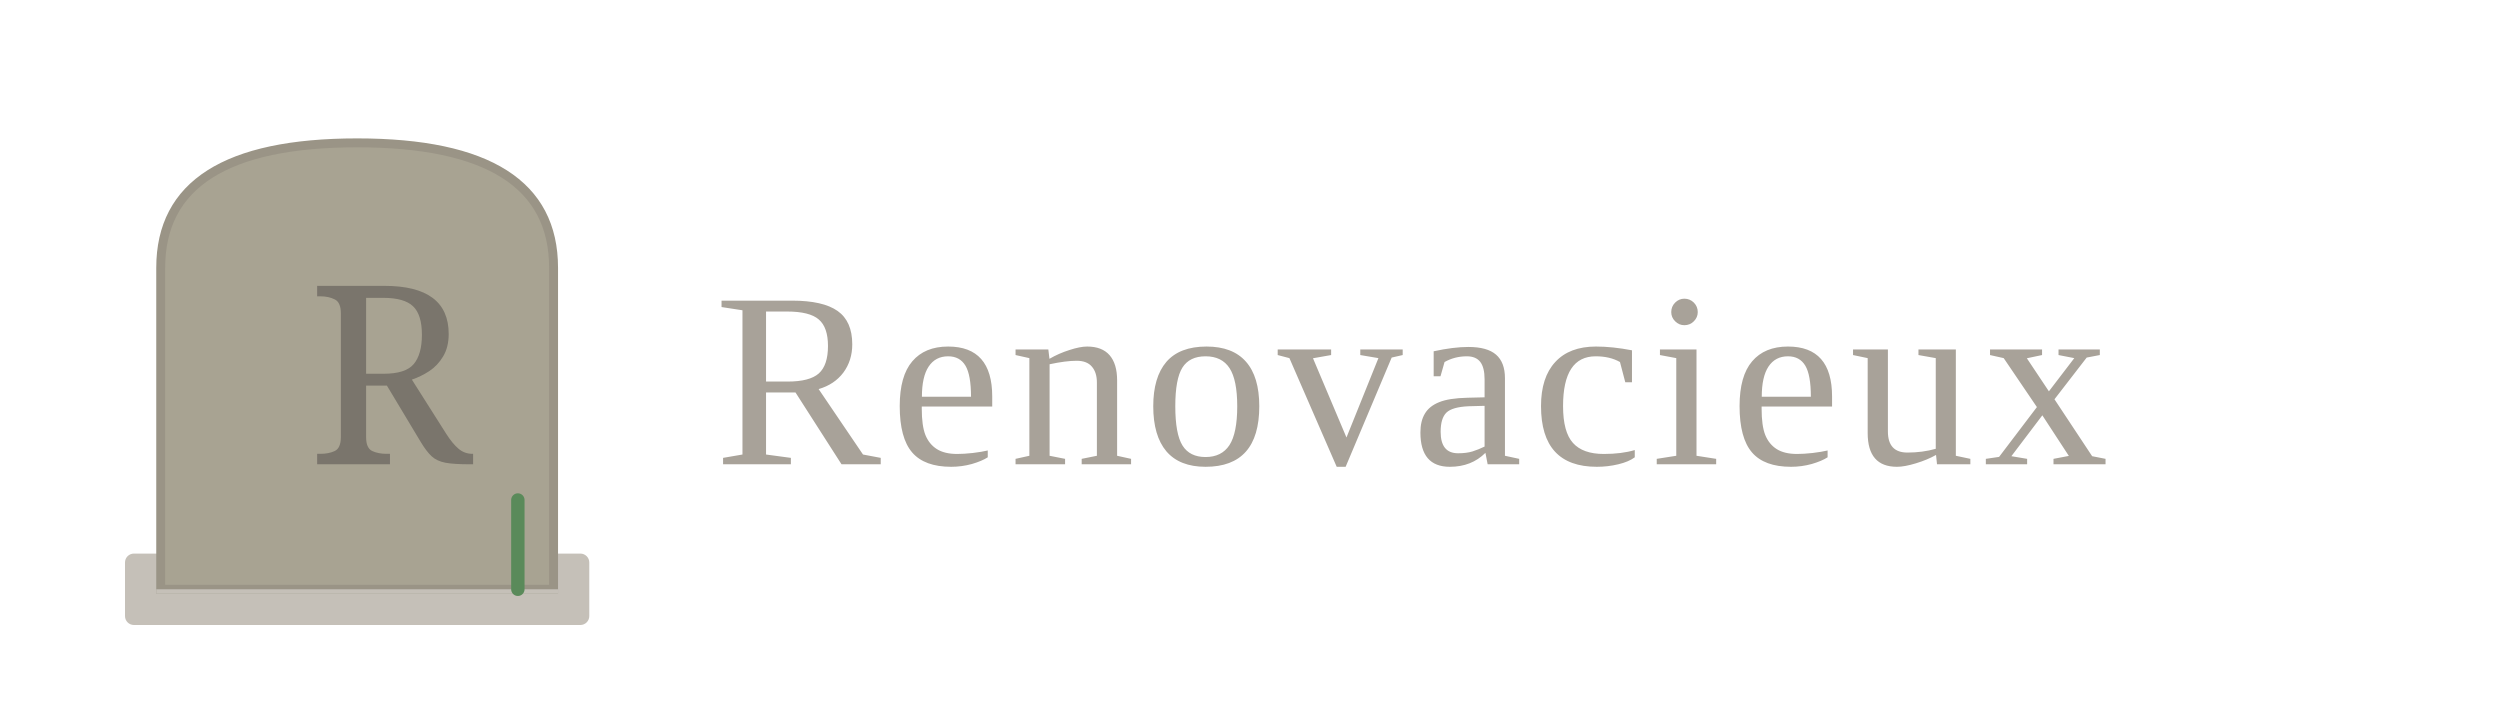
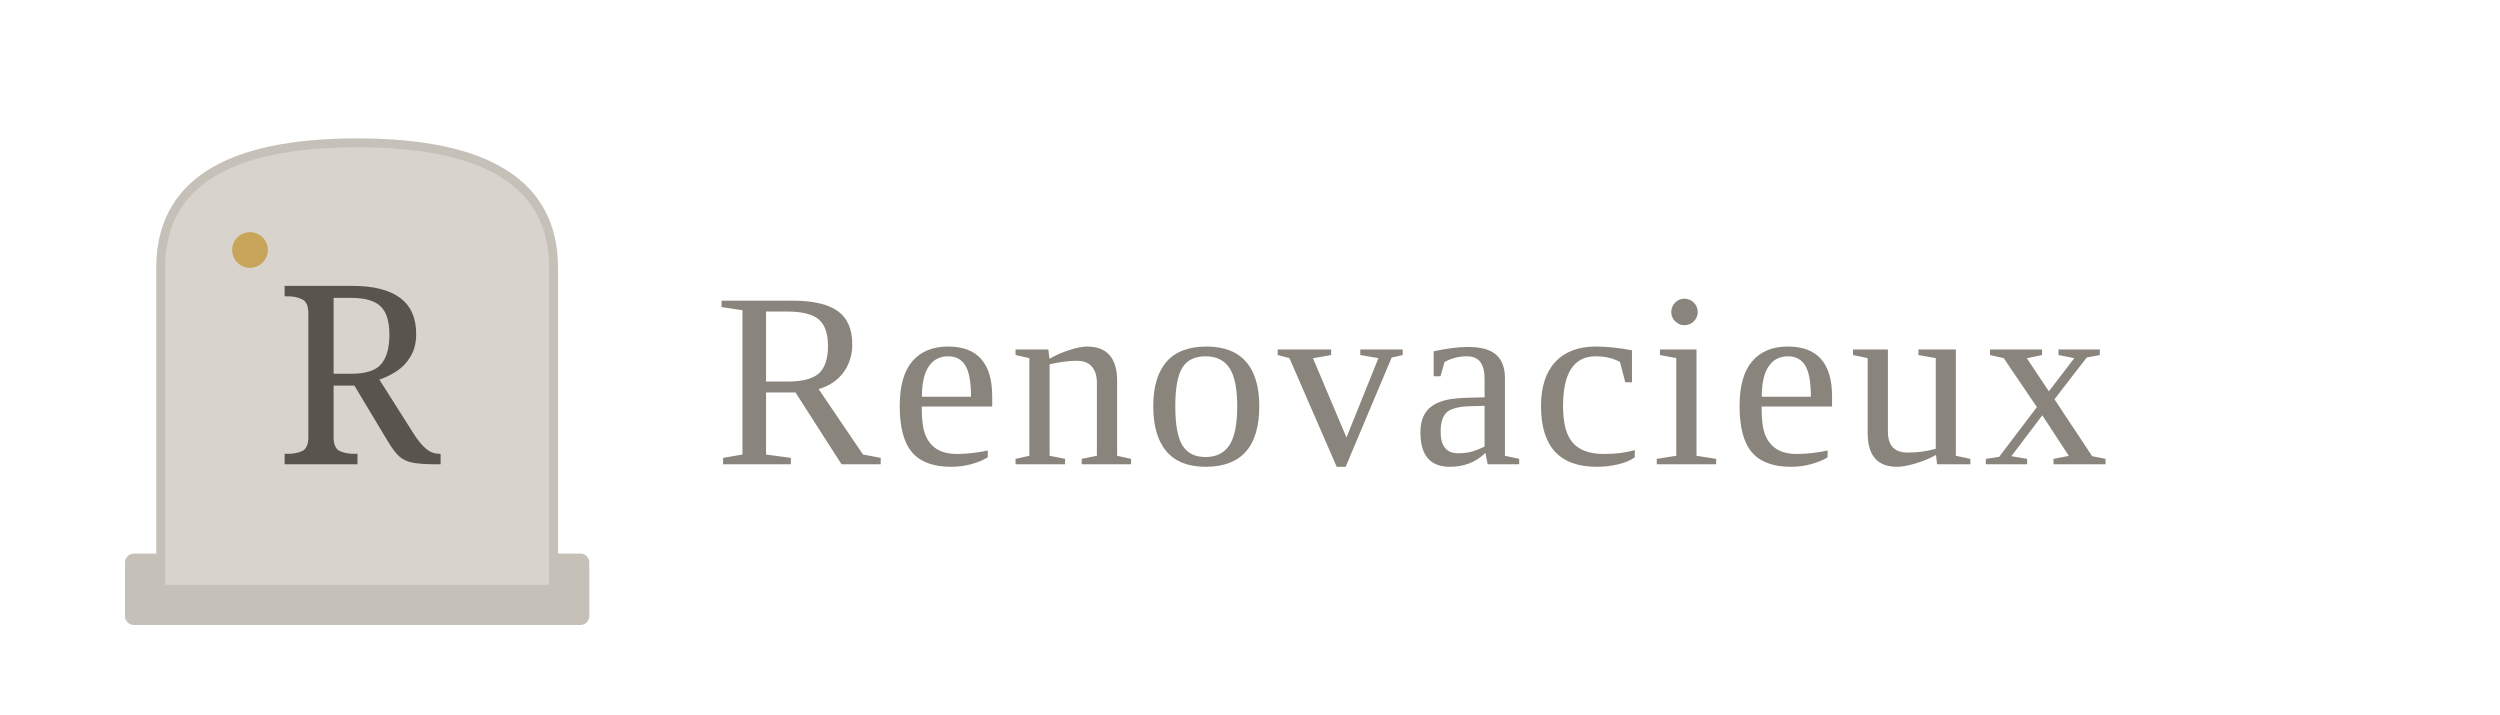
<svg xmlns="http://www.w3.org/2000/svg" viewBox="0 0 280 80">
  <defs>
-     <linearGradient id="cleanGradient" x1="0%" y1="100%" x2="0%" y2="0%">
-       <stop offset="0%" style="stop-color:#D8D4CD;">
-         <animate attributeName="offset" values="0%;100%;100%;0%" keyTimes="0;0.3;0.9;1" dur="6s" repeatCount="indefinite" />
-       </stop>
-       <stop offset="0%" style="stop-color:#A8A392;">
-         <animate attributeName="offset" values="0%;100%;100%;0%" keyTimes="0;0.3;0.9;1" dur="6s" repeatCount="indefinite" />
-       </stop>
+     <linearGradient id="shine" x1="-50%" y1="0%" x2="0%" y2="0%">
+       <stop offset="0%" style="stop-color:rgba(255,255,255,0);" />
+       <stop offset="45%" style="stop-color:rgba(255,255,255,0);" />
+       <stop offset="50%" style="stop-color:rgba(255,255,255,0.7);" />
+       <stop offset="55%" style="stop-color:rgba(255,255,255,0);" />
+       <stop offset="100%" style="stop-color:rgba(255,255,255,0);" />
+       <animate attributeName="x1" values="-50%;150%;150%;-50%" keyTimes="0;0.35;1;1" dur="4s" repeatCount="indefinite" />
+       <animate attributeName="x2" values="0%;200%;200%;0%" keyTimes="0;0.35;1;1" dur="4s" repeatCount="indefinite" />
    </linearGradient>
    <clipPath id="tombClip">
      <path d="M8 58 L8 22 Q8 8 30 8 Q52 8 52 22 L52 58 Z" />
    </clipPath>
  </defs>
  <g transform="translate(10, 8)">
    <rect x="4" y="54" width="52" height="8" rx="1" fill="#C5C0B8" />
-     <path d="M8 58 L8 22 Q8 8 30 8 Q52 8 52 22 L52 58 Z" fill="#A8A392" stroke="#9A9486" stroke-width="1" />
-     <path d="M8 58 L8 22 Q8 8 30 8 Q52 8 52 22 L52 58 Z" fill="#D8D4CD" stroke="#C5C0B8" stroke-width="1" clip-path="url(#cleanWipe)" />
-     <clipPath id="cleanWipe">
-       <rect x="0" y="58" width="60" height="60">
-         <animate attributeName="y" values="58;0;0;58" keyTimes="0;0.3;0.9;1" dur="6s" repeatCount="indefinite" />
-       </rect>
-     </clipPath>
-     <g fill="#8B8575" opacity="0">
-       <circle cx="15" cy="30" r="1.5">
-         <animate attributeName="opacity" values="0;0.8;0" keyTimes="0;0.1;1" dur="1.5s" begin="0.3s" repeatCount="indefinite" />
-         <animate attributeName="cy" values="30;-10" dur="1.5s" begin="0.3s" repeatCount="indefinite" />
-         <animate attributeName="cx" values="15;10" dur="1.5s" begin="0.3s" repeatCount="indefinite" />
-       </circle>
-       <circle cx="35" cy="40" r="1">
-         <animate attributeName="opacity" values="0;0.6;0" keyTimes="0;0.1;1" dur="1.8s" begin="0.5s" repeatCount="indefinite" />
-         <animate attributeName="cy" values="40;-10" dur="1.8s" begin="0.5s" repeatCount="indefinite" />
-         <animate attributeName="cx" values="35;45" dur="1.8s" begin="0.5s" repeatCount="indefinite" />
-       </circle>
-       <circle cx="25" cy="35" r="1.2">
-         <animate attributeName="opacity" values="0;0.7;0" keyTimes="0;0.1;1" dur="1.6s" begin="0.7s" repeatCount="indefinite" />
-         <animate attributeName="cy" values="35;-10" dur="1.6s" begin="0.7s" repeatCount="indefinite" />
-         <animate attributeName="cx" values="25;20" dur="1.6s" begin="0.7s" repeatCount="indefinite" />
-       </circle>
-       <circle cx="42" cy="28" r="0.8">
-         <animate attributeName="opacity" values="0;0.5;0" keyTimes="0;0.1;1" dur="1.4s" begin="0.9s" repeatCount="indefinite" />
-         <animate attributeName="cy" values="28;-10" dur="1.4s" begin="0.9s" repeatCount="indefinite" />
-         <animate attributeName="cx" values="42;50" dur="1.4s" begin="0.9s" repeatCount="indefinite" />
-       </circle>
-     </g>
-     <text x="30" y="44" text-anchor="middle" font-family="Georgia, serif" font-size="28" font-weight="400" fill="#7A756C">
-       <animate attributeName="fill" values="#7A756C;#4A453C;#4A453C;#7A756C" keyTimes="0;0.3;0.9;1" dur="6s" repeatCount="indefinite" />
-       R
-     </text>
-     <g transform="translate(48, 48)">
-       <path d="M0,10 Q0,5 0,0" stroke="#5A8A5A" stroke-width="1.5" fill="none" stroke-linecap="round">
-         <animate attributeName="d" values="M0,10 Q0,10 0,10;M0,10 Q0,5 0,0;M0,10 Q0,5 0,0;M0,10 Q0,10 0,10" keyTimes="0;0.35;0.9;1" dur="6s" repeatCount="indefinite" />
-       </path>
-       <g opacity="0">
-         <animate attributeName="opacity" values="0;0;1;1;0" keyTimes="0;0.3;0.4;0.9;1" dur="6s" repeatCount="indefinite" />
-         <circle cx="0" cy="-2" r="3" fill="#E8B0B0" />
-         <circle cx="-2.5" cy="0" r="2.5" fill="#E8B0B0" />
-         <circle cx="2.5" cy="0" r="2.5" fill="#E8B0B0" />
-         <circle cx="0" cy="2" r="2.5" fill="#E8B0B0" />
-         <circle cx="0" cy="0" r="2" fill="#F0D060" />
-       </g>
-     </g>
-     <circle cx="18" cy="18" r="2" fill="#C9A55C" opacity="0">
-       <animate attributeName="opacity" values="0;0;0;1;0;0" keyTimes="0;0.28;0.32;0.36;0.45;1" dur="6s" repeatCount="indefinite" />
+     <path d="M8 58 L8 22 Q8 8 30 8 Q52 8 52 22 L52 58 Z" fill="#D8D4CD" stroke="#C5C0B8" stroke-width="1" />
+     <rect x="0" y="0" width="60" height="62" fill="url(#shine)" clip-path="url(#tombClip)" />
+     <text x="30" y="44" text-anchor="middle" font-family="Georgia, serif" font-size="28" font-weight="400" fill="#5A554C">R</text>
+     <circle cx="18" cy="20" r="2" fill="#C9A55C">
+       <animate attributeName="opacity" values="0;0;1;0;0" keyTimes="0;0.3;0.38;0.5;1" dur="4s" repeatCount="indefinite" />
    </circle>
  </g>
-   <text x="80" y="52" font-family="Georgia, 'Times New Roman', serif" font-size="28" font-weight="400" fill="#A8A299" letter-spacing="1">Renovacieux</text>
+   <text x="80" y="52" font-family="Georgia, 'Times New Roman', serif" font-size="28" font-weight="400" fill="#8A857C" letter-spacing="1">Renovacieux</text>
+   <text x="80" y="52" font-family="Georgia, 'Times New Roman', serif" font-size="28" font-weight="400" fill="url(#shine)" letter-spacing="1">Renovacieux</text>
</svg>
